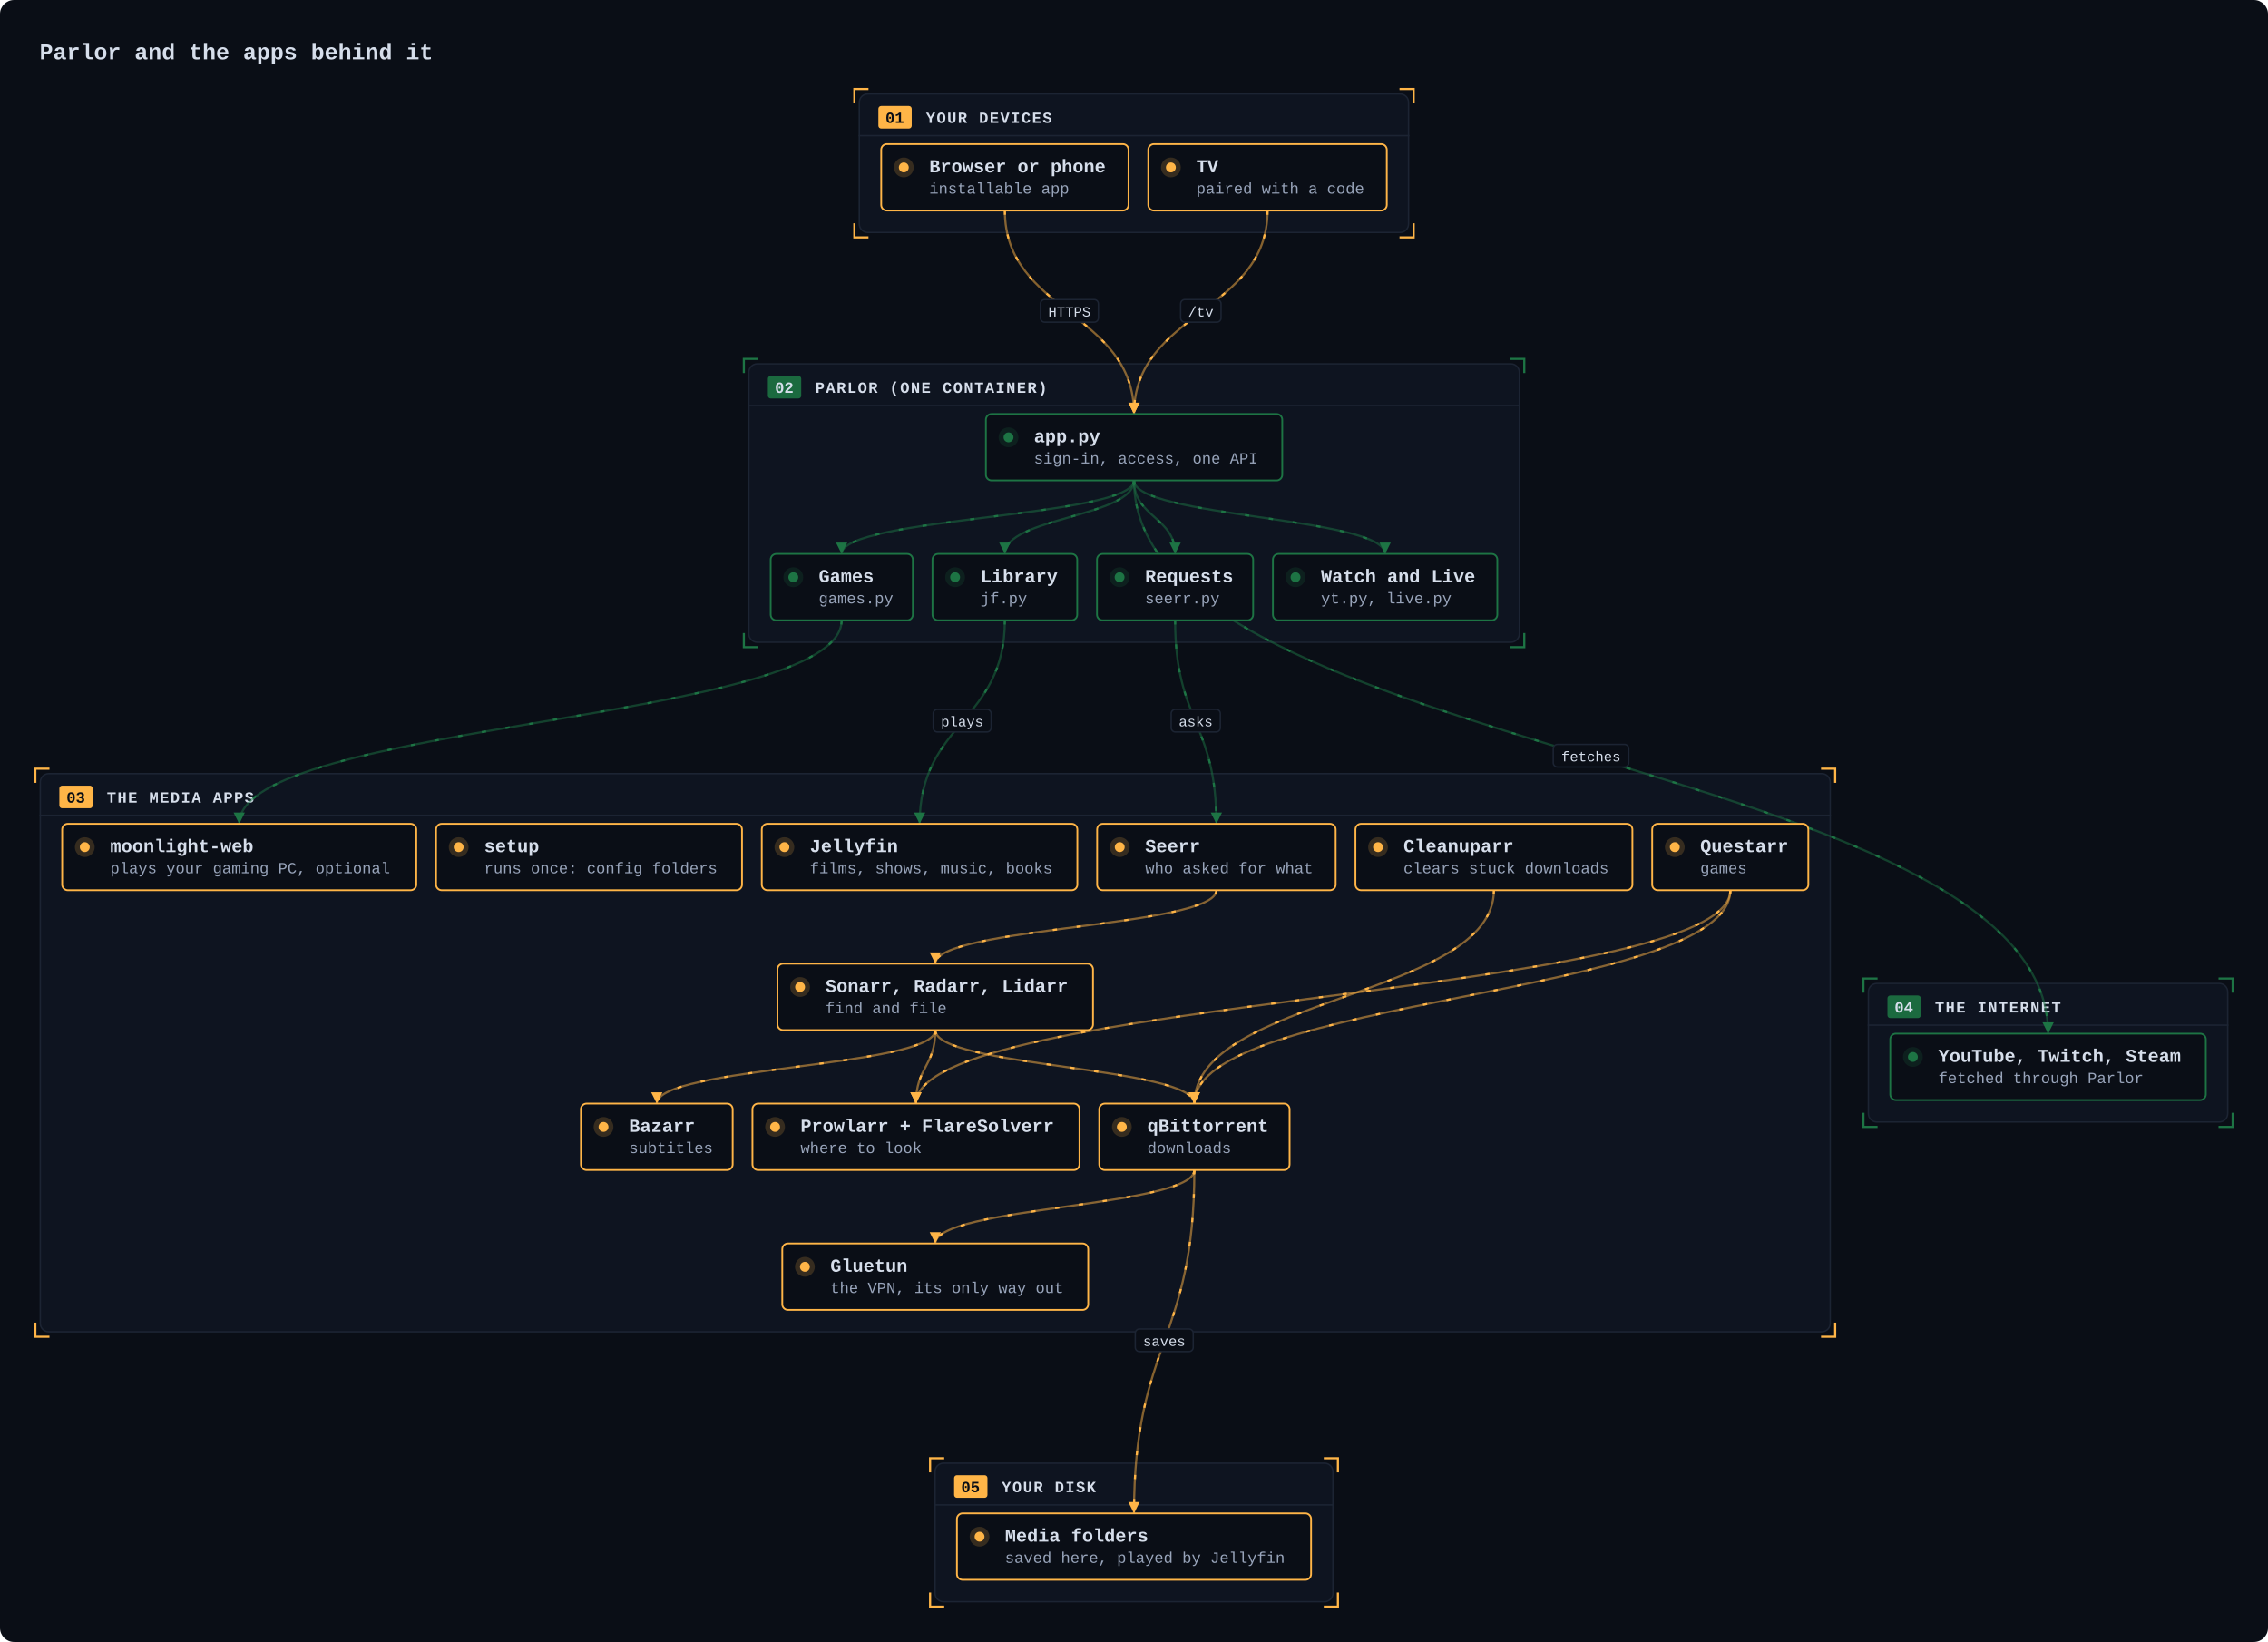
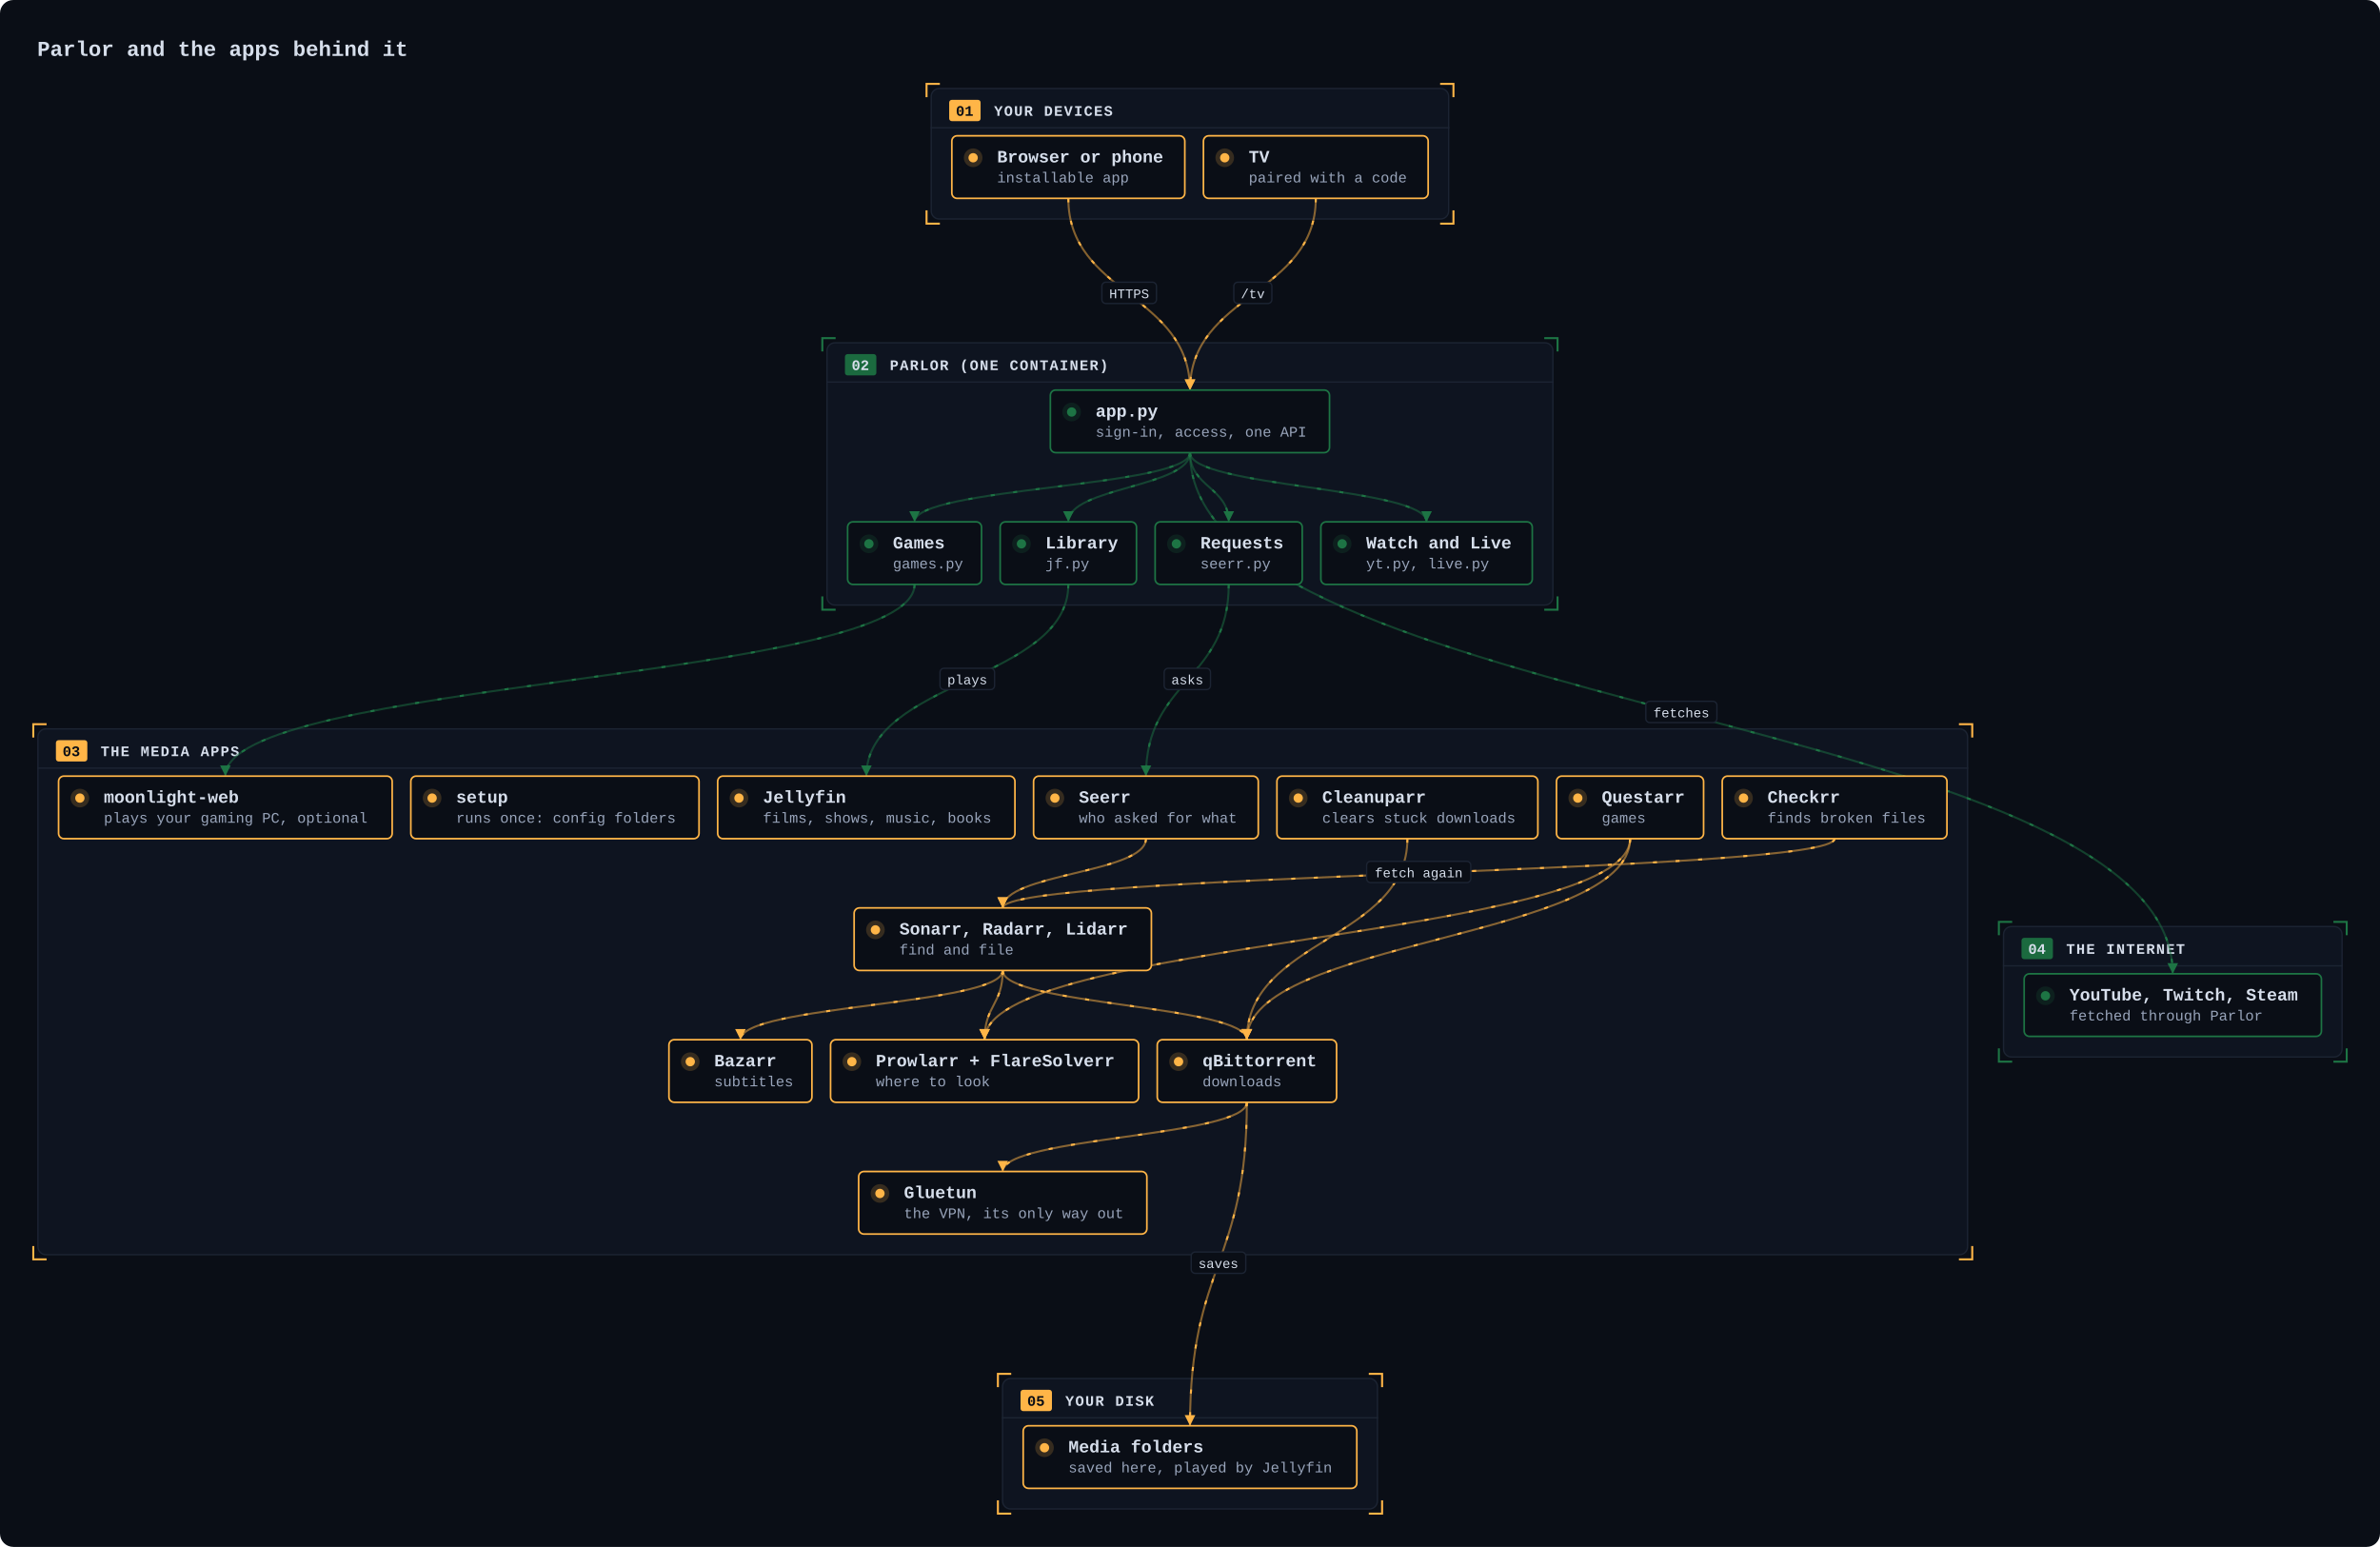
- <svg xmlns="http://www.w3.org/2000/svg" viewBox="0 0 1605 1162" width="1605" height="1162" role="img" aria-labelledby="t d" font-family="ui-monospace,SFMono-Regular,Menlo,Consolas,'Liberation Mono',monospace">
+ <svg xmlns="http://www.w3.org/2000/svg" viewBox="0 0 1787.8 1162" width="1787.8" height="1162" role="img" aria-labelledby="t d" font-family="ui-monospace,SFMono-Regular,Menlo,Consolas,'Liberation Mono',monospace">
  <style>.f{animation:f 1.7s linear infinite}@keyframes f{to{stroke-dashoffset:-17}}@media (prefers-reduced-motion:reduce){.f{animation:none}}</style>
-   <rect width="1605" height="1162" rx="10" fill="#0a0e16" />
+   <rect width="1787.8" height="1162" rx="10" fill="#0a0e16" />
  <text x="28" y="42" font-size="16" font-weight="700" fill="#d6deeb">Parlor and the apps behind it</text>
-   <rect x="608.1" y="66.5" width="388.7" height="98" rx="6" fill="#0e1420" stroke="#1c2433" />
-   <rect x="621.6" y="75" width="23.6" height="16" rx="2" fill="#FFB547" />
-   <text x="626.6" y="87" font-size="11" font-weight="700" fill="#0a0e16">01</text>
-   <text x="655.3" y="87" font-size="11" font-weight="700" letter-spacing=".9" fill="#d6deeb">YOUR DEVICES</text>
-   <path d="M607.6 96L997.4 96" fill="none" stroke="#1c2433" stroke-width="1" />
-   <path d="M604.6 73V63H614.6M990.4 63H1000.4V73M1000.4 158V168H990.4M614.6 168H604.6V158" fill="none" stroke="#FFB547" stroke-width="1.5" />
-   <rect x="529.9" y="257.5" width="545.3" height="197" rx="6" fill="#0e1420" stroke="#1c2433" />
-   <rect x="543.4" y="266" width="23.6" height="16" rx="2" fill="#1B6A3F" />
-   <text x="548.4" y="278" font-size="11" font-weight="700" fill="#d6deeb">02</text>
-   <text x="577" y="278" font-size="11" font-weight="700" letter-spacing=".9" fill="#d6deeb">PARLOR (ONE CONTAINER)</text>
-   <path d="M529.4 287L1075.7 287" fill="none" stroke="#1c2433" stroke-width="1" />
-   <path d="M526.4 264V254H536.4M1068.7 254H1078.7V264M1078.7 448V458H1068.7M536.4 458H526.4V448" fill="none" stroke="#1D7444" stroke-width="1.5" />
-   <rect x="28.5" y="547.5" width="1266.7" height="395" rx="6" fill="#0e1420" stroke="#1c2433" />
+   <rect x="699.5" y="66.5" width="388.7" height="98" rx="6" fill="#0e1420" stroke="#1c2433" />
+   <rect x="713" y="75" width="23.6" height="16" rx="2" fill="#FFB547" />
+   <text x="718" y="87" font-size="11" font-weight="700" fill="#0a0e16">01</text>
+   <text x="746.7" y="87" font-size="11" font-weight="700" letter-spacing=".9" fill="#d6deeb">YOUR DEVICES</text>
+   <path d="M699 96L1088.8 96" fill="none" stroke="#1c2433" stroke-width="1" />
+   <path d="M696 73V63H706M1081.8 63H1091.8V73M1091.8 158V168H1081.8M706 168H696V158" fill="none" stroke="#FFB547" stroke-width="1.5" />
+   <rect x="621.2" y="257.5" width="545.3" height="197" rx="6" fill="#0e1420" stroke="#1c2433" />
+   <rect x="634.7" y="266" width="23.6" height="16" rx="2" fill="#1B6A3F" />
+   <text x="639.7" y="278" font-size="11" font-weight="700" fill="#d6deeb">02</text>
+   <text x="668.4" y="278" font-size="11" font-weight="700" letter-spacing=".9" fill="#d6deeb">PARLOR (ONE CONTAINER)</text>
+   <path d="M620.7 287L1167 287" fill="none" stroke="#1c2433" stroke-width="1" />
+   <path d="M617.7 264V254H627.7M1160 254H1170V264M1170 448V458H1160M627.7 458H617.7V448" fill="none" stroke="#1D7444" stroke-width="1.5" />
+   <rect x="28.5" y="547.5" width="1449.5" height="395" rx="6" fill="#0e1420" stroke="#1c2433" />
  <rect x="42" y="556" width="23.6" height="16" rx="2" fill="#FFB547" />
  <text x="47" y="568" font-size="11" font-weight="700" fill="#0a0e16">03</text>
  <text x="75.6" y="568" font-size="11" font-weight="700" letter-spacing=".9" fill="#d6deeb">THE MEDIA APPS</text>
-   <path d="M28 577L1295.7 577" fill="none" stroke="#1c2433" stroke-width="1" />
-   <path d="M25 554V544H35M1288.7 544H1298.7V554M1298.7 936V946H1288.7M35 946H25V936" fill="none" stroke="#FFB547" stroke-width="1.5" />
-   <rect x="1322.2" y="696" width="254.3" height="98" rx="6" fill="#0e1420" stroke="#1c2433" />
-   <rect x="1335.7" y="704.5" width="23.6" height="16" rx="2" fill="#1B6A3F" />
-   <text x="1340.7" y="716.5" font-size="11" font-weight="700" fill="#d6deeb">04</text>
-   <text x="1369.3" y="716.5" font-size="11" font-weight="700" letter-spacing=".9" fill="#d6deeb">THE INTERNET</text>
-   <path d="M1321.7 725.5L1577 725.5" fill="none" stroke="#1c2433" stroke-width="1" />
-   <path d="M1318.7 702.5V692.5H1328.7M1570 692.5H1580V702.5M1580 787.5V797.5H1570M1328.7 797.5H1318.7V787.5" fill="none" stroke="#1D7444" stroke-width="1.5" />
-   <rect x="661.7" y="1035.5" width="281.6" height="98" rx="6" fill="#0e1420" stroke="#1c2433" />
-   <rect x="675.2" y="1044" width="23.6" height="16" rx="2" fill="#FFB547" />
-   <text x="680.2" y="1056" font-size="11" font-weight="700" fill="#0a0e16">05</text>
-   <text x="708.9" y="1056" font-size="11" font-weight="700" letter-spacing=".9" fill="#d6deeb">YOUR DISK</text>
-   <path d="M661.2 1065L943.8 1065" fill="none" stroke="#1c2433" stroke-width="1" />
-   <path d="M658.2 1042V1032H668.2M936.8 1032H946.8V1042M946.8 1127V1137H936.8M668.2 1137H658.2V1127" fill="none" stroke="#FFB547" stroke-width="1.5" />
-   <path d="M711.1 149C711.1 221 802.5 221 802.5 293" fill="none" stroke="#FFB547" stroke-opacity=".5" stroke-width="1.5" />
-   <path class="f" d="M711.1 149C711.1 221 802.5 221 802.5 293" fill="none" stroke="#FFB547" stroke-width="1.5" stroke-dasharray="3 14" />
-   <path d="M802.5 293 L798.5 285 L806.5 285Z" fill="#FFB547" />
-   <rect x="736.3" y="212" width="41" height="16" rx="3" fill="#0a0e16" stroke="#1c2433" />
-   <text x="756.8" y="224" font-size="10" text-anchor="middle" fill="#d6deeb">HTTPS</text>
-   <path d="M897 149C897 221 802.5 221 802.5 293" fill="none" stroke="#FFB547" stroke-opacity=".5" stroke-width="1.5" />
-   <path class="f" d="M897 149C897 221 802.5 221 802.5 293" fill="none" stroke="#FFB547" stroke-width="1.5" stroke-dasharray="3 14" />
-   <path d="M802.5 293 L798.5 285 L806.5 285Z" fill="#FFB547" />
-   <rect x="835.5" y="212" width="28.6" height="16" rx="3" fill="#0a0e16" stroke="#1c2433" />
-   <text x="849.8" y="224" font-size="10" text-anchor="middle" fill="#d6deeb">/tv</text>
-   <path d="M802.5 340C802.5 366 711.1 366 711.1 392" fill="none" stroke="#1D7444" stroke-opacity=".5" stroke-width="1.5" />
-   <path class="f" d="M802.5 340C802.5 366 711.1 366 711.1 392" fill="none" stroke="#1D7444" stroke-width="1.5" stroke-dasharray="3 14" />
-   <path d="M711.1 392 L707.1 384 L715.1 384Z" fill="#1D7444" />
-   <path d="M802.5 340C802.5 366 831.6 366 831.6 392" fill="none" stroke="#1D7444" stroke-opacity=".5" stroke-width="1.5" />
-   <path class="f" d="M802.5 340C802.5 366 831.6 366 831.6 392" fill="none" stroke="#1D7444" stroke-width="1.5" stroke-dasharray="3 14" />
-   <path d="M831.6 392 L827.6 384 L835.6 384Z" fill="#1D7444" />
-   <path d="M802.5 340C802.5 366 980.2 366 980.2 392" fill="none" stroke="#1D7444" stroke-opacity=".5" stroke-width="1.5" />
-   <path class="f" d="M802.5 340C802.5 366 980.2 366 980.2 392" fill="none" stroke="#1D7444" stroke-width="1.5" stroke-dasharray="3 14" />
-   <path d="M980.2 392 L976.2 384 L984.2 384Z" fill="#1D7444" />
-   <path d="M802.5 340C802.5 366 595.6 366 595.6 392" fill="none" stroke="#1D7444" stroke-opacity=".5" stroke-width="1.5" />
-   <path class="f" d="M802.5 340C802.5 366 595.6 366 595.6 392" fill="none" stroke="#1D7444" stroke-width="1.5" stroke-dasharray="3 14" />
-   <path d="M595.6 392 L591.6 384 L599.6 384Z" fill="#1D7444" />
-   <path d="M711.1 439C711.1 511 650.8 511 650.8 583" fill="none" stroke="#1D7444" stroke-opacity=".5" stroke-width="1.5" />
-   <path class="f" d="M711.1 439C711.1 511 650.8 511 650.8 583" fill="none" stroke="#1D7444" stroke-width="1.5" stroke-dasharray="3 14" />
+   <path d="M28 577L1478.5 577" fill="none" stroke="#1c2433" stroke-width="1" />
+   <path d="M25 554V544H35M1471.5 544H1481.5V554M1481.5 936V946H1471.5M35 946H25V936" fill="none" stroke="#FFB547" stroke-width="1.5" />
+   <rect x="1505" y="696" width="254.3" height="98" rx="6" fill="#0e1420" stroke="#1c2433" />
+   <rect x="1518.5" y="704.5" width="23.6" height="16" rx="2" fill="#1B6A3F" />
+   <text x="1523.5" y="716.5" font-size="11" font-weight="700" fill="#d6deeb">04</text>
+   <text x="1552.1" y="716.5" font-size="11" font-weight="700" letter-spacing=".9" fill="#d6deeb">THE INTERNET</text>
+   <path d="M1504.5 725.5L1759.8 725.5" fill="none" stroke="#1c2433" stroke-width="1" />
+   <path d="M1501.5 702.5V692.5H1511.5M1752.8 692.5H1762.8V702.5M1762.8 787.5V797.5H1752.8M1511.5 797.5H1501.5V787.5" fill="none" stroke="#1D7444" stroke-width="1.5" />
+   <rect x="753.1" y="1035.5" width="281.6" height="98" rx="6" fill="#0e1420" stroke="#1c2433" />
+   <rect x="766.6" y="1044" width="23.6" height="16" rx="2" fill="#FFB547" />
+   <text x="771.6" y="1056" font-size="11" font-weight="700" fill="#0a0e16">05</text>
+   <text x="800.2" y="1056" font-size="11" font-weight="700" letter-spacing=".9" fill="#d6deeb">YOUR DISK</text>
+   <path d="M752.6 1065L1035.2 1065" fill="none" stroke="#1c2433" stroke-width="1" />
+   <path d="M749.6 1042V1032H759.6M1028.2 1032H1038.2V1042M1038.2 1127V1137H1028.2M759.6 1137H749.6V1127" fill="none" stroke="#FFB547" stroke-width="1.5" />
+   <path d="M802.5 149C802.5 221 893.9 221 893.9 293" fill="none" stroke="#FFB547" stroke-opacity=".5" stroke-width="1.5" />
+   <path class="f" d="M802.5 149C802.5 221 893.9 221 893.9 293" fill="none" stroke="#FFB547" stroke-width="1.5" stroke-dasharray="3 14" />
+   <path d="M893.9 293 L889.9 285 L897.9 285Z" fill="#FFB547" />
+   <rect x="827.7" y="212" width="41" height="16" rx="3" fill="#0a0e16" stroke="#1c2433" />
+   <text x="848.2" y="224" font-size="10" text-anchor="middle" fill="#d6deeb">HTTPS</text>
+   <path d="M988.4 149C988.4 221 893.9 221 893.9 293" fill="none" stroke="#FFB547" stroke-opacity=".5" stroke-width="1.5" />
+   <path class="f" d="M988.4 149C988.4 221 893.9 221 893.9 293" fill="none" stroke="#FFB547" stroke-width="1.5" stroke-dasharray="3 14" />
+   <path d="M893.9 293 L889.9 285 L897.9 285Z" fill="#FFB547" />
+   <rect x="926.8" y="212" width="28.6" height="16" rx="3" fill="#0a0e16" stroke="#1c2433" />
+   <text x="941.1" y="224" font-size="10" text-anchor="middle" fill="#d6deeb">/tv</text>
+   <path d="M893.9 340C893.9 366 802.5 366 802.5 392" fill="none" stroke="#1D7444" stroke-opacity=".5" stroke-width="1.5" />
+   <path class="f" d="M893.9 340C893.9 366 802.5 366 802.5 392" fill="none" stroke="#1D7444" stroke-width="1.5" stroke-dasharray="3 14" />
+   <path d="M802.5 392 L798.5 384 L806.5 384Z" fill="#1D7444" />
+   <path d="M893.9 340C893.9 366 923 366 923 392" fill="none" stroke="#1D7444" stroke-opacity=".5" stroke-width="1.5" />
+   <path class="f" d="M893.9 340C893.9 366 923 366 923 392" fill="none" stroke="#1D7444" stroke-width="1.5" stroke-dasharray="3 14" />
+   <path d="M923 392 L919 384 L927 384Z" fill="#1D7444" />
+   <path d="M893.9 340C893.9 366 1071.6 366 1071.6 392" fill="none" stroke="#1D7444" stroke-opacity=".5" stroke-width="1.5" />
+   <path class="f" d="M893.9 340C893.9 366 1071.6 366 1071.6 392" fill="none" stroke="#1D7444" stroke-width="1.5" stroke-dasharray="3 14" />
+   <path d="M1071.6 392 L1067.6 384 L1075.6 384Z" fill="#1D7444" />
+   <path d="M893.9 340C893.9 366 687 366 687 392" fill="none" stroke="#1D7444" stroke-opacity=".5" stroke-width="1.5" />
+   <path class="f" d="M893.9 340C893.9 366 687 366 687 392" fill="none" stroke="#1D7444" stroke-width="1.5" stroke-dasharray="3 14" />
+   <path d="M687 392 L683 384 L691 384Z" fill="#1D7444" />
+   <path d="M802.5 439C802.5 511 650.8 511 650.8 583" fill="none" stroke="#1D7444" stroke-opacity=".5" stroke-width="1.5" />
+   <path class="f" d="M802.5 439C802.5 511 650.8 511 650.8 583" fill="none" stroke="#1D7444" stroke-width="1.5" stroke-dasharray="3 14" />
  <path d="M650.8 583 L646.8 575 L654.8 575Z" fill="#1D7444" />
-   <rect x="660.4" y="502" width="41" height="16" rx="3" fill="#0a0e16" stroke="#1c2433" />
-   <text x="680.9" y="514" font-size="10" text-anchor="middle" fill="#d6deeb">plays</text>
-   <path d="M831.6 439C831.6 511 860.8 511 860.8 583" fill="none" stroke="#1D7444" stroke-opacity=".5" stroke-width="1.5" />
-   <path class="f" d="M831.6 439C831.6 511 860.8 511 860.8 583" fill="none" stroke="#1D7444" stroke-width="1.5" stroke-dasharray="3 14" />
+   <rect x="706.1" y="502" width="41" height="16" rx="3" fill="#0a0e16" stroke="#1c2433" />
+   <text x="726.6" y="514" font-size="10" text-anchor="middle" fill="#d6deeb">plays</text>
+   <path d="M923 439C923 511 860.8 511 860.8 583" fill="none" stroke="#1D7444" stroke-opacity=".5" stroke-width="1.5" />
+   <path class="f" d="M923 439C923 511 860.8 511 860.8 583" fill="none" stroke="#1D7444" stroke-width="1.5" stroke-dasharray="3 14" />
  <path d="M860.8 583 L856.8 575 L864.8 575Z" fill="#1D7444" />
-   <rect x="828.8" y="502" width="34.8" height="16" rx="3" fill="#0a0e16" stroke="#1c2433" />
-   <text x="846.2" y="514" font-size="10" text-anchor="middle" fill="#d6deeb">asks</text>
-   <path d="M860.8 630C860.8 656 661.9 656 661.9 682" fill="none" stroke="#FFB547" stroke-opacity=".5" stroke-width="1.5" />
-   <path class="f" d="M860.8 630C860.8 656 661.9 656 661.9 682" fill="none" stroke="#FFB547" stroke-width="1.5" stroke-dasharray="3 14" />
-   <path d="M661.9 682 L657.9 674 L665.9 674Z" fill="#FFB547" />
-   <path d="M661.9 729C661.9 755 648.2 755 648.2 781" fill="none" stroke="#FFB547" stroke-opacity=".5" stroke-width="1.5" />
-   <path class="f" d="M661.9 729C661.9 755 648.2 755 648.2 781" fill="none" stroke="#FFB547" stroke-width="1.5" stroke-dasharray="3 14" />
-   <path d="M648.2 781 L644.2 773 L652.2 773Z" fill="#FFB547" />
-   <path d="M661.9 729C661.9 755 845.2 755 845.2 781" fill="none" stroke="#FFB547" stroke-opacity=".5" stroke-width="1.5" />
-   <path class="f" d="M661.9 729C661.9 755 845.2 755 845.2 781" fill="none" stroke="#FFB547" stroke-width="1.5" stroke-dasharray="3 14" />
-   <path d="M845.2 781 L841.2 773 L849.2 773Z" fill="#FFB547" />
-   <path d="M661.9 729C661.9 755 464.8 755 464.8 781" fill="none" stroke="#FFB547" stroke-opacity=".5" stroke-width="1.5" />
-   <path class="f" d="M661.9 729C661.9 755 464.8 755 464.8 781" fill="none" stroke="#FFB547" stroke-width="1.5" stroke-dasharray="3 14" />
-   <path d="M464.8 781 L460.8 773 L468.8 773Z" fill="#FFB547" />
-   <path d="M1057.2 630C1057.2 705.5 845.2 705.5 845.2 781" fill="none" stroke="#FFB547" stroke-opacity=".5" stroke-width="1.5" />
-   <path class="f" d="M1057.2 630C1057.2 705.5 845.2 705.5 845.2 781" fill="none" stroke="#FFB547" stroke-width="1.5" stroke-dasharray="3 14" />
-   <path d="M845.2 781 L841.2 773 L849.2 773Z" fill="#FFB547" />
-   <path d="M1224.5 630C1224.5 705.5 648.2 705.5 648.2 781" fill="none" stroke="#FFB547" stroke-opacity=".5" stroke-width="1.5" />
-   <path class="f" d="M1224.5 630C1224.5 705.5 648.2 705.5 648.2 781" fill="none" stroke="#FFB547" stroke-width="1.5" stroke-dasharray="3 14" />
-   <path d="M648.2 781 L644.2 773 L652.2 773Z" fill="#FFB547" />
-   <path d="M1224.5 630C1224.5 705.5 845.2 705.5 845.2 781" fill="none" stroke="#FFB547" stroke-opacity=".5" stroke-width="1.5" />
-   <path class="f" d="M1224.5 630C1224.5 705.5 845.2 705.5 845.2 781" fill="none" stroke="#FFB547" stroke-width="1.5" stroke-dasharray="3 14" />
-   <path d="M845.2 781 L841.2 773 L849.2 773Z" fill="#FFB547" />
-   <path d="M845.2 828C845.2 854 661.9 854 661.9 880" fill="none" stroke="#FFB547" stroke-opacity=".5" stroke-width="1.5" />
-   <path class="f" d="M845.2 828C845.2 854 661.9 854 661.9 880" fill="none" stroke="#FFB547" stroke-width="1.5" stroke-dasharray="3 14" />
-   <path d="M661.9 880 L657.9 872 L665.9 872Z" fill="#FFB547" />
-   <path d="M845.2 828C845.2 949.5 802.5 949.5 802.5 1071" fill="none" stroke="#FFB547" stroke-opacity=".5" stroke-width="1.5" />
-   <path class="f" d="M845.2 828C845.2 949.5 802.5 949.5 802.5 1071" fill="none" stroke="#FFB547" stroke-width="1.5" stroke-dasharray="3 14" />
-   <path d="M802.5 1071 L798.5 1063 L806.5 1063Z" fill="#FFB547" />
-   <rect x="803.4" y="940.5" width="41" height="16" rx="3" fill="#0a0e16" stroke="#1c2433" />
-   <text x="823.9" y="952.5" font-size="10" text-anchor="middle" fill="#d6deeb">saves</text>
-   <path d="M595.6 439C595.6 511 169.3 511 169.3 583" fill="none" stroke="#1D7444" stroke-opacity=".5" stroke-width="1.5" />
-   <path class="f" d="M595.6 439C595.6 511 169.3 511 169.3 583" fill="none" stroke="#1D7444" stroke-width="1.5" stroke-dasharray="3 14" />
+   <rect x="874.5" y="502" width="34.8" height="16" rx="3" fill="#0a0e16" stroke="#1c2433" />
+   <text x="891.9" y="514" font-size="10" text-anchor="middle" fill="#d6deeb">asks</text>
+   <path d="M860.8 630C860.8 656 753.2 656 753.2 682" fill="none" stroke="#FFB547" stroke-opacity=".5" stroke-width="1.5" />
+   <path class="f" d="M860.8 630C860.8 656 753.2 656 753.2 682" fill="none" stroke="#FFB547" stroke-width="1.5" stroke-dasharray="3 14" />
+   <path d="M753.2 682 L749.2 674 L757.2 674Z" fill="#FFB547" />
+   <path d="M753.2 729C753.2 755 739.6 755 739.6 781" fill="none" stroke="#FFB547" stroke-opacity=".5" stroke-width="1.5" />
+   <path class="f" d="M753.2 729C753.2 755 739.6 755 739.6 781" fill="none" stroke="#FFB547" stroke-width="1.5" stroke-dasharray="3 14" />
+   <path d="M739.6 781 L735.6 773 L743.6 773Z" fill="#FFB547" />
+   <path d="M753.2 729C753.2 755 936.6 755 936.6 781" fill="none" stroke="#FFB547" stroke-opacity=".5" stroke-width="1.5" />
+   <path class="f" d="M753.2 729C753.2 755 936.6 755 936.6 781" fill="none" stroke="#FFB547" stroke-width="1.5" stroke-dasharray="3 14" />
+   <path d="M936.6 781 L932.6 773 L940.6 773Z" fill="#FFB547" />
+   <path d="M753.2 729C753.2 755 556.2 755 556.2 781" fill="none" stroke="#FFB547" stroke-opacity=".5" stroke-width="1.5" />
+   <path class="f" d="M753.2 729C753.2 755 556.2 755 556.2 781" fill="none" stroke="#FFB547" stroke-width="1.5" stroke-dasharray="3 14" />
+   <path d="M556.2 781 L552.2 773 L560.2 773Z" fill="#FFB547" />
+   <path d="M1057.2 630C1057.2 705.5 936.6 705.5 936.6 781" fill="none" stroke="#FFB547" stroke-opacity=".5" stroke-width="1.5" />
+   <path class="f" d="M1057.2 630C1057.2 705.5 936.6 705.5 936.6 781" fill="none" stroke="#FFB547" stroke-width="1.5" stroke-dasharray="3 14" />
+   <path d="M936.6 781 L932.6 773 L940.6 773Z" fill="#FFB547" />
+   <path d="M1224.5 630C1224.5 705.5 739.6 705.5 739.6 781" fill="none" stroke="#FFB547" stroke-opacity=".5" stroke-width="1.5" />
+   <path class="f" d="M1224.5 630C1224.5 705.5 739.6 705.5 739.6 781" fill="none" stroke="#FFB547" stroke-width="1.5" stroke-dasharray="3 14" />
+   <path d="M739.6 781 L735.6 773 L743.6 773Z" fill="#FFB547" />
+   <path d="M1224.5 630C1224.5 705.5 936.6 705.5 936.6 781" fill="none" stroke="#FFB547" stroke-opacity=".5" stroke-width="1.5" />
+   <path class="f" d="M1224.5 630C1224.5 705.5 936.6 705.5 936.6 781" fill="none" stroke="#FFB547" stroke-width="1.5" stroke-dasharray="3 14" />
+   <path d="M936.6 781 L932.6 773 L940.6 773Z" fill="#FFB547" />
+   <path d="M936.6 828C936.6 854 753.2 854 753.2 880" fill="none" stroke="#FFB547" stroke-opacity=".5" stroke-width="1.5" />
+   <path class="f" d="M936.6 828C936.6 854 753.2 854 753.2 880" fill="none" stroke="#FFB547" stroke-width="1.5" stroke-dasharray="3 14" />
+   <path d="M753.2 880 L749.2 872 L757.2 872Z" fill="#FFB547" />
+   <path d="M936.6 828C936.6 949.5 893.9 949.5 893.9 1071" fill="none" stroke="#FFB547" stroke-opacity=".5" stroke-width="1.5" />
+   <path class="f" d="M936.6 828C936.6 949.5 893.9 949.5 893.9 1071" fill="none" stroke="#FFB547" stroke-width="1.5" stroke-dasharray="3 14" />
+   <path d="M893.9 1071 L889.9 1063 L897.9 1063Z" fill="#FFB547" />
+   <rect x="894.8" y="940.5" width="41" height="16" rx="3" fill="#0a0e16" stroke="#1c2433" />
+   <text x="915.2" y="952.5" font-size="10" text-anchor="middle" fill="#d6deeb">saves</text>
+   <path d="M687 439C687 511 169.3 511 169.3 583" fill="none" stroke="#1D7444" stroke-opacity=".5" stroke-width="1.5" />
+   <path class="f" d="M687 439C687 511 169.3 511 169.3 583" fill="none" stroke="#1D7444" stroke-width="1.5" stroke-dasharray="3 14" />
  <path d="M169.3 583 L165.3 575 L173.3 575Z" fill="#1D7444" />
-   <path d="M802.5 340C802.5 535.8 1449.4 535.8 1449.4 731.5" fill="none" stroke="#1D7444" stroke-opacity=".5" stroke-width="1.5" />
-   <path class="f" d="M802.5 340C802.5 535.8 1449.4 535.8 1449.4 731.5" fill="none" stroke="#1D7444" stroke-width="1.5" stroke-dasharray="3 14" />
-   <path d="M1449.4 731.5 L1445.4 723.5 L1453.4 723.5Z" fill="#1D7444" />
-   <rect x="1099.2" y="526.8" width="53.4" height="16" rx="3" fill="#0a0e16" stroke="#1c2433" />
-   <text x="1125.9" y="538.8" font-size="10" text-anchor="middle" fill="#d6deeb">fetches</text>
-   <rect x="623.6" y="102" width="175" height="47" rx="4" fill="#0a0e16" stroke="#FFB547" stroke-width="1.25" />
-   <circle cx="639.6" cy="118.5" r="7" fill="#FFB547" opacity=".18" />
-   <circle cx="639.6" cy="118.5" r="3.5" fill="#FFB547" />
-   <text x="657.6" y="122" font-size="13" font-weight="600" fill="#d6deeb">Browser or phone</text>
-   <text x="657.6" y="137" font-size="11" fill="#98a4ba">installable app</text>
-   <rect x="812.6" y="102" width="168.8" height="47" rx="4" fill="#0a0e16" stroke="#FFB547" stroke-width="1.25" />
-   <circle cx="828.6" cy="118.5" r="7" fill="#FFB547" opacity=".18" />
-   <circle cx="828.6" cy="118.5" r="3.5" fill="#FFB547" />
-   <text x="846.6" y="122" font-size="13" font-weight="600" fill="#d6deeb">TV</text>
-   <text x="846.6" y="137" font-size="11" fill="#98a4ba">paired with a code</text>
-   <rect x="697.7" y="293" width="209.7" height="47" rx="4" fill="#0a0e16" stroke="#1D7444" stroke-width="1.25" />
-   <circle cx="713.7" cy="309.5" r="7" fill="#1D7444" opacity=".18" />
-   <circle cx="713.7" cy="309.5" r="3.5" fill="#1D7444" />
-   <text x="731.7" y="313" font-size="13" font-weight="600" fill="#d6deeb">app.py</text>
-   <text x="731.7" y="328" font-size="11" fill="#98a4ba">sign-in, access, one API</text>
-   <rect x="545.4" y="392" width="100.6" height="47" rx="4" fill="#0a0e16" stroke="#1D7444" stroke-width="1.25" />
-   <circle cx="561.4" cy="408.5" r="7" fill="#1D7444" opacity=".18" />
-   <circle cx="561.4" cy="408.5" r="3.5" fill="#1D7444" />
-   <text x="579.4" y="412" font-size="13" font-weight="600" fill="#d6deeb">Games</text>
-   <text x="579.4" y="427" font-size="11" fill="#98a4ba">games.py</text>
-   <rect x="659.9" y="392" width="102.4" height="47" rx="4" fill="#0a0e16" stroke="#1D7444" stroke-width="1.25" />
-   <circle cx="675.9" cy="408.5" r="7" fill="#1D7444" opacity=".18" />
-   <circle cx="675.9" cy="408.5" r="3.5" fill="#1D7444" />
-   <text x="693.9" y="412" font-size="13" font-weight="600" fill="#d6deeb">Library</text>
-   <text x="693.9" y="427" font-size="11" fill="#98a4ba">jf.py</text>
-   <rect x="776.3" y="392" width="110.5" height="47" rx="4" fill="#0a0e16" stroke="#1D7444" stroke-width="1.25" />
-   <circle cx="792.3" cy="408.5" r="7" fill="#1D7444" opacity=".18" />
-   <circle cx="792.3" cy="408.5" r="3.5" fill="#1D7444" />
-   <text x="810.3" y="412" font-size="13" font-weight="600" fill="#d6deeb">Requests</text>
-   <text x="810.3" y="427" font-size="11" fill="#98a4ba">seerr.py</text>
-   <rect x="900.8" y="392" width="158.8" height="47" rx="4" fill="#0a0e16" stroke="#1D7444" stroke-width="1.25" />
-   <circle cx="916.8" cy="408.5" r="7" fill="#1D7444" opacity=".18" />
-   <circle cx="916.8" cy="408.5" r="3.5" fill="#1D7444" />
-   <text x="934.8" y="412" font-size="13" font-weight="600" fill="#d6deeb">Watch and Live</text>
-   <text x="934.8" y="427" font-size="11" fill="#98a4ba">yt.py, live.py</text>
+   <path d="M893.9 340C893.9 535.8 1632.1 535.8 1632.1 731.5" fill="none" stroke="#1D7444" stroke-opacity=".5" stroke-width="1.5" />
+   <path class="f" d="M893.9 340C893.9 535.8 1632.1 535.8 1632.1 731.5" fill="none" stroke="#1D7444" stroke-width="1.5" stroke-dasharray="3 14" />
+   <path d="M1632.1 731.5 L1628.1 723.5 L1636.1 723.5Z" fill="#1D7444" />
+   <rect x="1236.3" y="526.8" width="53.4" height="16" rx="3" fill="#0a0e16" stroke="#1c2433" />
+   <text x="1263" y="538.8" font-size="10" text-anchor="middle" fill="#d6deeb">fetches</text>
+   <path d="M1378.1 630C1378.1 656 753.2 656 753.2 682" fill="none" stroke="#FFB547" stroke-opacity=".5" stroke-width="1.5" />
+   <path class="f" d="M1378.1 630C1378.1 656 753.2 656 753.2 682" fill="none" stroke="#FFB547" stroke-width="1.5" stroke-dasharray="3 14" />
+   <path d="M753.2 682 L749.2 674 L757.2 674Z" fill="#FFB547" />
+   <rect x="1026.6" y="647" width="78.2" height="16" rx="3" fill="#0a0e16" stroke="#1c2433" />
+   <text x="1065.7" y="659" font-size="10" text-anchor="middle" fill="#d6deeb">fetch again</text>
+   <rect x="715" y="102" width="175" height="47" rx="4" fill="#0a0e16" stroke="#FFB547" stroke-width="1.25" />
+   <circle cx="731" cy="118.5" r="7" fill="#FFB547" opacity=".18" />
+   <circle cx="731" cy="118.5" r="3.5" fill="#FFB547" />
+   <text x="749" y="122" font-size="13" font-weight="600" fill="#d6deeb">Browser or phone</text>
+   <text x="749" y="137" font-size="11" fill="#98a4ba">installable app</text>
+   <rect x="904" y="102" width="168.8" height="47" rx="4" fill="#0a0e16" stroke="#FFB547" stroke-width="1.25" />
+   <circle cx="920" cy="118.5" r="7" fill="#FFB547" opacity=".18" />
+   <circle cx="920" cy="118.5" r="3.5" fill="#FFB547" />
+   <text x="938" y="122" font-size="13" font-weight="600" fill="#d6deeb">TV</text>
+   <text x="938" y="137" font-size="11" fill="#98a4ba">paired with a code</text>
+   <rect x="789" y="293" width="209.7" height="47" rx="4" fill="#0a0e16" stroke="#1D7444" stroke-width="1.25" />
+   <circle cx="805" cy="309.5" r="7" fill="#1D7444" opacity=".18" />
+   <circle cx="805" cy="309.5" r="3.5" fill="#1D7444" />
+   <text x="823" y="313" font-size="13" font-weight="600" fill="#d6deeb">app.py</text>
+   <text x="823" y="328" font-size="11" fill="#98a4ba">sign-in, access, one API</text>
+   <rect x="636.7" y="392" width="100.6" height="47" rx="4" fill="#0a0e16" stroke="#1D7444" stroke-width="1.25" />
+   <circle cx="652.7" cy="408.5" r="7" fill="#1D7444" opacity=".18" />
+   <circle cx="652.7" cy="408.5" r="3.5" fill="#1D7444" />
+   <text x="670.7" y="412" font-size="13" font-weight="600" fill="#d6deeb">Games</text>
+   <text x="670.7" y="427" font-size="11" fill="#98a4ba">games.py</text>
+   <rect x="751.3" y="392" width="102.4" height="47" rx="4" fill="#0a0e16" stroke="#1D7444" stroke-width="1.25" />
+   <circle cx="767.3" cy="408.5" r="7" fill="#1D7444" opacity=".18" />
+   <circle cx="767.3" cy="408.5" r="3.5" fill="#1D7444" />
+   <text x="785.3" y="412" font-size="13" font-weight="600" fill="#d6deeb">Library</text>
+   <text x="785.3" y="427" font-size="11" fill="#98a4ba">jf.py</text>
+   <rect x="867.7" y="392" width="110.5" height="47" rx="4" fill="#0a0e16" stroke="#1D7444" stroke-width="1.25" />
+   <circle cx="883.7" cy="408.5" r="7" fill="#1D7444" opacity=".18" />
+   <circle cx="883.7" cy="408.5" r="3.5" fill="#1D7444" />
+   <text x="901.7" y="412" font-size="13" font-weight="600" fill="#d6deeb">Requests</text>
+   <text x="901.7" y="427" font-size="11" fill="#98a4ba">seerr.py</text>
+   <rect x="992.2" y="392" width="158.8" height="47" rx="4" fill="#0a0e16" stroke="#1D7444" stroke-width="1.25" />
+   <circle cx="1008.2" cy="408.5" r="7" fill="#1D7444" opacity=".18" />
+   <circle cx="1008.2" cy="408.5" r="3.5" fill="#1D7444" />
+   <text x="1026.2" y="412" font-size="13" font-weight="600" fill="#d6deeb">Watch and Live</text>
+   <text x="1026.2" y="427" font-size="11" fill="#98a4ba">yt.py, live.py</text>
  <rect x="44" y="583" width="250.6" height="47" rx="4" fill="#0a0e16" stroke="#FFB547" stroke-width="1.25" />
  <circle cx="60" cy="599.5" r="7" fill="#FFB547" opacity=".18" />
  <circle cx="60" cy="599.5" r="3.5" fill="#FFB547" />
  <text x="78" y="603" font-size="13" font-weight="600" fill="#d6deeb">moonlight-web</text>
  <text x="78" y="618" font-size="11" fill="#98a4ba">plays your gaming PC, optional</text>
  <rect x="308.6" y="583" width="216.5" height="47" rx="4" fill="#0a0e16" stroke="#FFB547" stroke-width="1.25" />
  <circle cx="324.6" cy="599.5" r="7" fill="#FFB547" opacity=".18" />
  <circle cx="324.6" cy="599.5" r="3.5" fill="#FFB547" />
  <text x="342.6" y="603" font-size="13" font-weight="600" fill="#d6deeb">setup</text>
  <text x="342.6" y="618" font-size="11" fill="#98a4ba">runs once: config folders</text>
  <rect x="539.1" y="583" width="223.3" height="47" rx="4" fill="#0a0e16" stroke="#FFB547" stroke-width="1.25" />
  <circle cx="555.1" cy="599.5" r="7" fill="#FFB547" opacity=".18" />
  <circle cx="555.1" cy="599.5" r="3.5" fill="#FFB547" />
  <text x="573.1" y="603" font-size="13" font-weight="600" fill="#d6deeb">Jellyfin</text>
  <text x="573.1" y="618" font-size="11" fill="#98a4ba">films, shows, music, books</text>
  <rect x="776.4" y="583" width="168.8" height="47" rx="4" fill="#0a0e16" stroke="#FFB547" stroke-width="1.25" />
  <circle cx="792.4" cy="599.5" r="7" fill="#FFB547" opacity=".18" />
  <circle cx="792.4" cy="599.5" r="3.5" fill="#FFB547" />
  <text x="810.4" y="603" font-size="13" font-weight="600" fill="#d6deeb">Seerr</text>
  <text x="810.4" y="618" font-size="11" fill="#98a4ba">who asked for what</text>
-   <rect x="411.1" y="781" width="107.4" height="47" rx="4" fill="#0a0e16" stroke="#FFB547" stroke-width="1.25" />
-   <circle cx="427.1" cy="797.5" r="7" fill="#FFB547" opacity=".18" />
-   <circle cx="427.1" cy="797.5" r="3.5" fill="#FFB547" />
-   <text x="445.1" y="801" font-size="13" font-weight="600" fill="#d6deeb">Bazarr</text>
-   <text x="445.1" y="816" font-size="11" fill="#98a4ba">subtitles</text>
-   <rect x="550.2" y="682" width="223.3" height="47" rx="4" fill="#0a0e16" stroke="#FFB547" stroke-width="1.25" />
-   <circle cx="566.2" cy="698.5" r="7" fill="#FFB547" opacity=".18" />
-   <circle cx="566.2" cy="698.5" r="3.5" fill="#FFB547" />
-   <text x="584.2" y="702" font-size="13" font-weight="600" fill="#d6deeb">Sonarr, Radarr, Lidarr</text>
-   <text x="584.2" y="717" font-size="11" fill="#98a4ba">find and file</text>
-   <rect x="532.5" y="781" width="231.4" height="47" rx="4" fill="#0a0e16" stroke="#FFB547" stroke-width="1.25" />
-   <circle cx="548.5" cy="797.5" r="7" fill="#FFB547" opacity=".18" />
-   <circle cx="548.5" cy="797.5" r="3.5" fill="#FFB547" />
-   <text x="566.5" y="801" font-size="13" font-weight="600" fill="#d6deeb">Prowlarr + FlareSolverr</text>
-   <text x="566.5" y="816" font-size="11" fill="#98a4ba">where to look</text>
-   <rect x="777.9" y="781" width="134.7" height="47" rx="4" fill="#0a0e16" stroke="#FFB547" stroke-width="1.25" />
-   <circle cx="793.9" cy="797.5" r="7" fill="#FFB547" opacity=".18" />
-   <circle cx="793.9" cy="797.5" r="3.5" fill="#FFB547" />
-   <text x="811.9" y="801" font-size="13" font-weight="600" fill="#d6deeb">qBittorrent</text>
-   <text x="811.9" y="816" font-size="11" fill="#98a4ba">downloads</text>
-   <rect x="553.6" y="880" width="216.5" height="47" rx="4" fill="#0a0e16" stroke="#FFB547" stroke-width="1.25" />
-   <circle cx="569.6" cy="896.5" r="7" fill="#FFB547" opacity=".18" />
-   <circle cx="569.6" cy="896.5" r="3.5" fill="#FFB547" />
-   <text x="587.6" y="900" font-size="13" font-weight="600" fill="#d6deeb">Gluetun</text>
-   <text x="587.6" y="915" font-size="11" fill="#98a4ba">the VPN, its only way out</text>
+   <rect x="502.5" y="781" width="107.4" height="47" rx="4" fill="#0a0e16" stroke="#FFB547" stroke-width="1.25" />
+   <circle cx="518.5" cy="797.5" r="7" fill="#FFB547" opacity=".18" />
+   <circle cx="518.5" cy="797.5" r="3.5" fill="#FFB547" />
+   <text x="536.5" y="801" font-size="13" font-weight="600" fill="#d6deeb">Bazarr</text>
+   <text x="536.5" y="816" font-size="11" fill="#98a4ba">subtitles</text>
+   <rect x="641.6" y="682" width="223.3" height="47" rx="4" fill="#0a0e16" stroke="#FFB547" stroke-width="1.25" />
+   <circle cx="657.6" cy="698.5" r="7" fill="#FFB547" opacity=".18" />
+   <circle cx="657.6" cy="698.5" r="3.5" fill="#FFB547" />
+   <text x="675.6" y="702" font-size="13" font-weight="600" fill="#d6deeb">Sonarr, Radarr, Lidarr</text>
+   <text x="675.6" y="717" font-size="11" fill="#98a4ba">find and file</text>
+   <rect x="623.9" y="781" width="231.4" height="47" rx="4" fill="#0a0e16" stroke="#FFB547" stroke-width="1.25" />
+   <circle cx="639.9" cy="797.5" r="7" fill="#FFB547" opacity=".18" />
+   <circle cx="639.9" cy="797.5" r="3.5" fill="#FFB547" />
+   <text x="657.9" y="801" font-size="13" font-weight="600" fill="#d6deeb">Prowlarr + FlareSolverr</text>
+   <text x="657.9" y="816" font-size="11" fill="#98a4ba">where to look</text>
+   <rect x="869.3" y="781" width="134.7" height="47" rx="4" fill="#0a0e16" stroke="#FFB547" stroke-width="1.25" />
+   <circle cx="885.3" cy="797.5" r="7" fill="#FFB547" opacity=".18" />
+   <circle cx="885.3" cy="797.5" r="3.5" fill="#FFB547" />
+   <text x="903.3" y="801" font-size="13" font-weight="600" fill="#d6deeb">qBittorrent</text>
+   <text x="903.3" y="816" font-size="11" fill="#98a4ba">downloads</text>
+   <rect x="645" y="880" width="216.5" height="47" rx="4" fill="#0a0e16" stroke="#FFB547" stroke-width="1.25" />
+   <circle cx="661" cy="896.5" r="7" fill="#FFB547" opacity=".18" />
+   <circle cx="661" cy="896.5" r="3.5" fill="#FFB547" />
+   <text x="679" y="900" font-size="13" font-weight="600" fill="#d6deeb">Gluetun</text>
+   <text x="679" y="915" font-size="11" fill="#98a4ba">the VPN, its only way out</text>
  <rect x="959.2" y="583" width="196" height="47" rx="4" fill="#0a0e16" stroke="#FFB547" stroke-width="1.25" />
  <circle cx="975.2" cy="599.5" r="7" fill="#FFB547" opacity=".18" />
  <circle cx="975.2" cy="599.5" r="3.5" fill="#FFB547" />
  <text x="993.2" y="603" font-size="13" font-weight="600" fill="#d6deeb">Cleanuparr</text>
  <text x="993.2" y="618" font-size="11" fill="#98a4ba">clears stuck downloads</text>
  <rect x="1169.2" y="583" width="110.5" height="47" rx="4" fill="#0a0e16" stroke="#FFB547" stroke-width="1.25" />
  <circle cx="1185.2" cy="599.5" r="7" fill="#FFB547" opacity=".18" />
  <circle cx="1185.2" cy="599.5" r="3.5" fill="#FFB547" />
  <text x="1203.2" y="603" font-size="13" font-weight="600" fill="#d6deeb">Questarr</text>
  <text x="1203.2" y="618" font-size="11" fill="#98a4ba">games</text>
-   <rect x="1337.7" y="731.5" width="223.3" height="47" rx="4" fill="#0a0e16" stroke="#1D7444" stroke-width="1.25" />
-   <circle cx="1353.7" cy="748" r="7" fill="#1D7444" opacity=".18" />
-   <circle cx="1353.7" cy="748" r="3.5" fill="#1D7444" />
-   <text x="1371.7" y="751.5" font-size="13" font-weight="600" fill="#d6deeb">YouTube, Twitch, Steam</text>
-   <text x="1371.7" y="766.5" font-size="11" fill="#98a4ba">fetched through Parlor</text>
-   <rect x="677.2" y="1071" width="250.6" height="47" rx="4" fill="#0a0e16" stroke="#FFB547" stroke-width="1.25" />
-   <circle cx="693.2" cy="1087.5" r="7" fill="#FFB547" opacity=".18" />
-   <circle cx="693.2" cy="1087.5" r="3.5" fill="#FFB547" />
-   <text x="711.2" y="1091" font-size="13" font-weight="600" fill="#d6deeb">Media folders</text>
-   <text x="711.2" y="1106" font-size="11" fill="#98a4ba">saved here, played by Jellyfin</text>
+   <rect x="1293.7" y="583" width="168.8" height="47" rx="4" fill="#0a0e16" stroke="#FFB547" stroke-width="1.25" />
+   <circle cx="1309.7" cy="599.5" r="7" fill="#FFB547" opacity=".18" />
+   <circle cx="1309.7" cy="599.5" r="3.5" fill="#FFB547" />
+   <text x="1327.7" y="603" font-size="13" font-weight="600" fill="#d6deeb">Checkrr</text>
+   <text x="1327.7" y="618" font-size="11" fill="#98a4ba">finds broken files</text>
+   <rect x="1520.5" y="731.5" width="223.3" height="47" rx="4" fill="#0a0e16" stroke="#1D7444" stroke-width="1.25" />
+   <circle cx="1536.5" cy="748" r="7" fill="#1D7444" opacity=".18" />
+   <circle cx="1536.5" cy="748" r="3.5" fill="#1D7444" />
+   <text x="1554.5" y="751.5" font-size="13" font-weight="600" fill="#d6deeb">YouTube, Twitch, Steam</text>
+   <text x="1554.5" y="766.5" font-size="11" fill="#98a4ba">fetched through Parlor</text>
+   <rect x="768.6" y="1071" width="250.6" height="47" rx="4" fill="#0a0e16" stroke="#FFB547" stroke-width="1.25" />
+   <circle cx="784.6" cy="1087.5" r="7" fill="#FFB547" opacity=".18" />
+   <circle cx="784.6" cy="1087.5" r="3.5" fill="#FFB547" />
+   <text x="802.6" y="1091" font-size="13" font-weight="600" fill="#d6deeb">Media folders</text>
+   <text x="802.6" y="1106" font-size="11" fill="#98a4ba">saved here, played by Jellyfin</text>
</svg>
